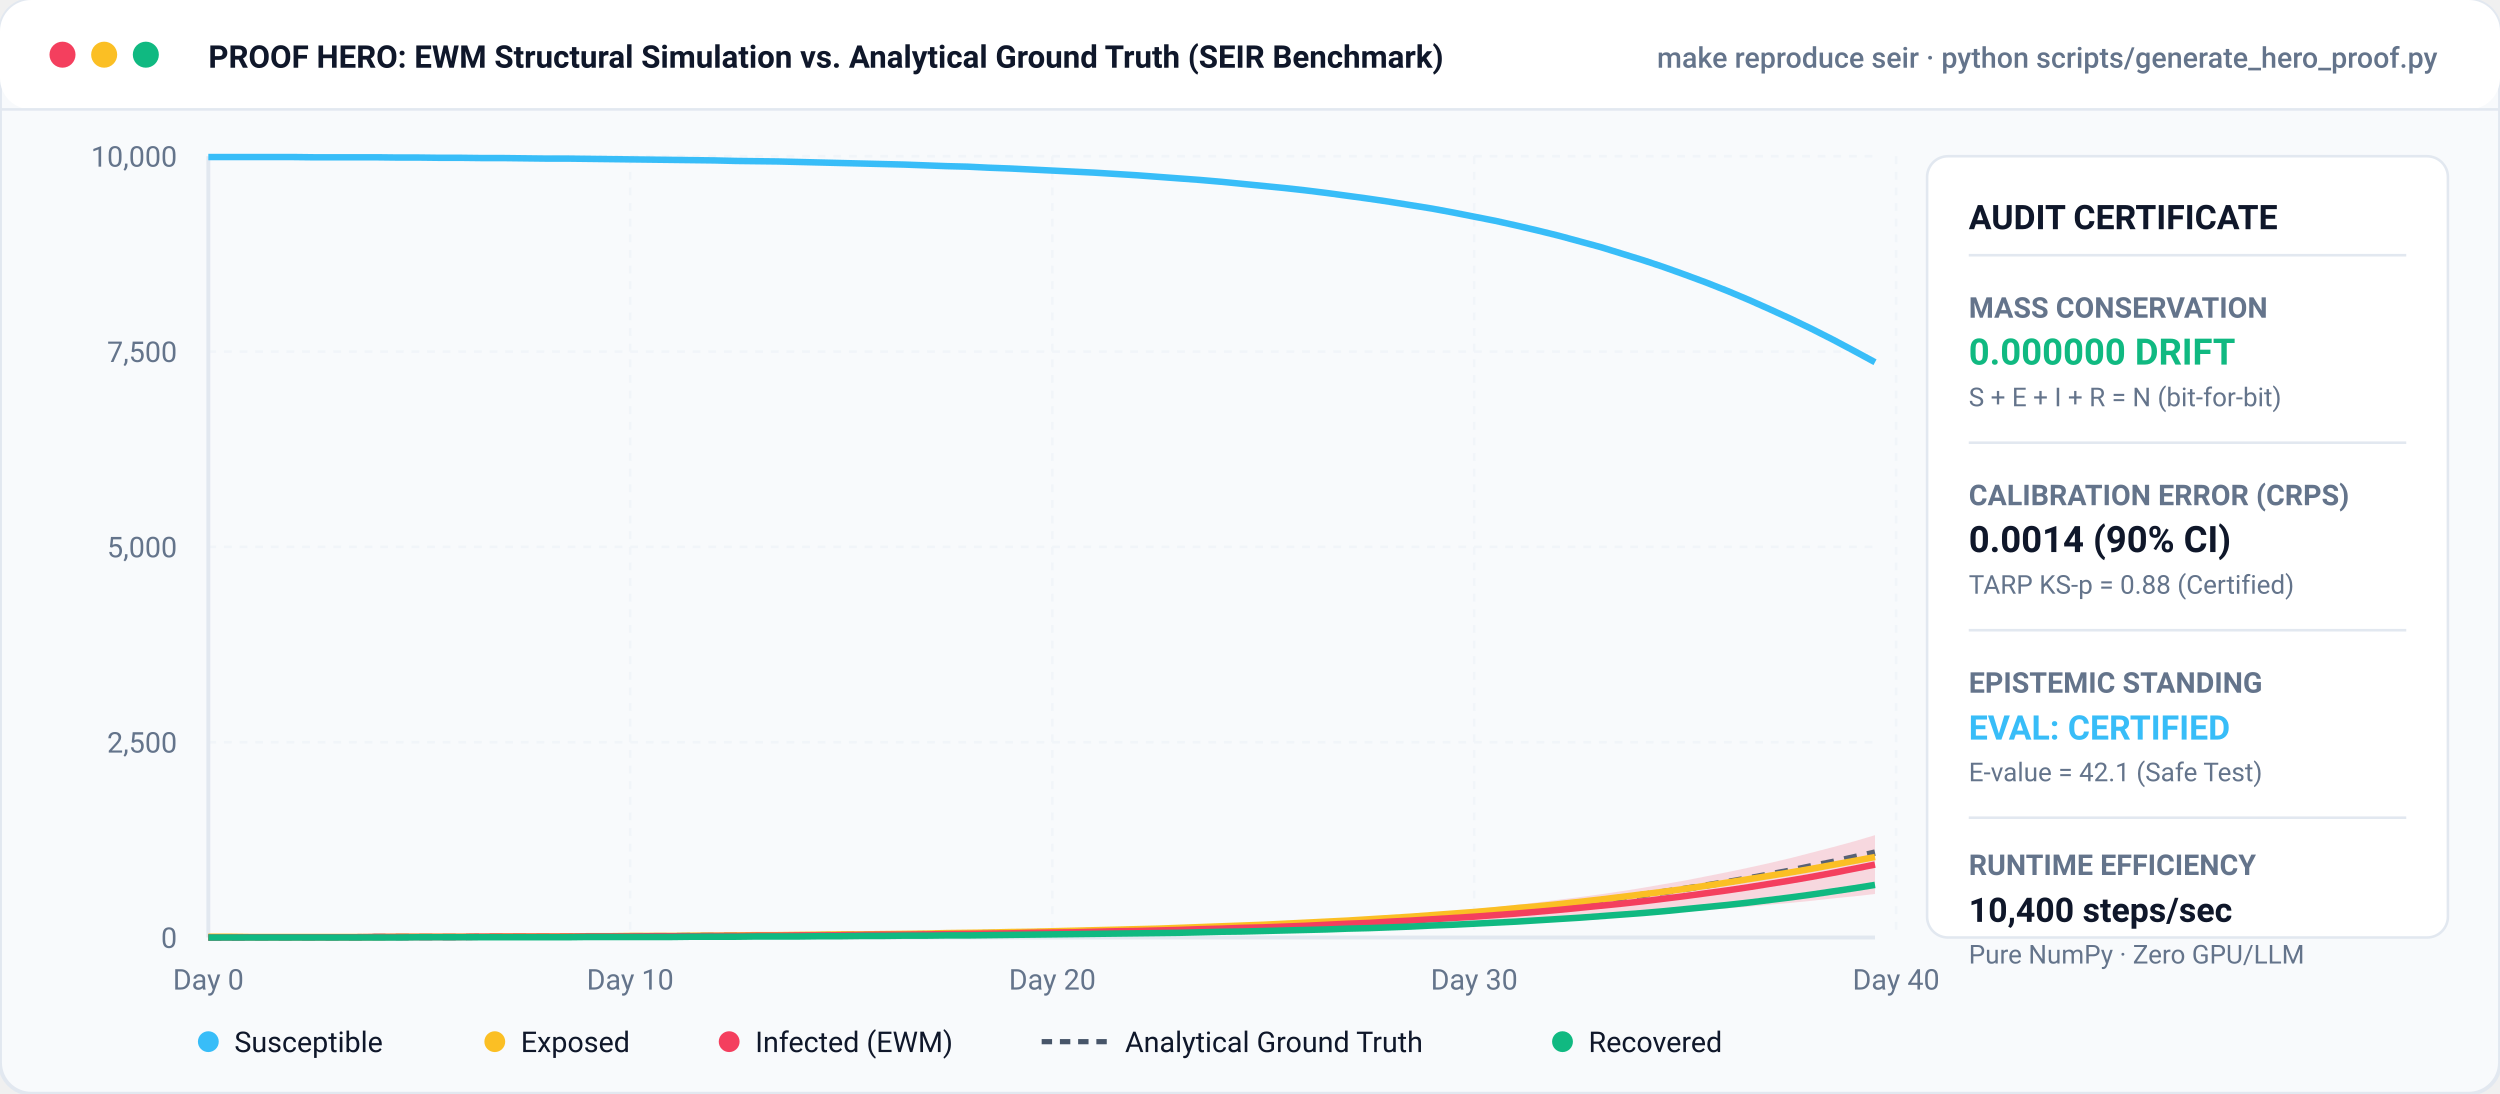
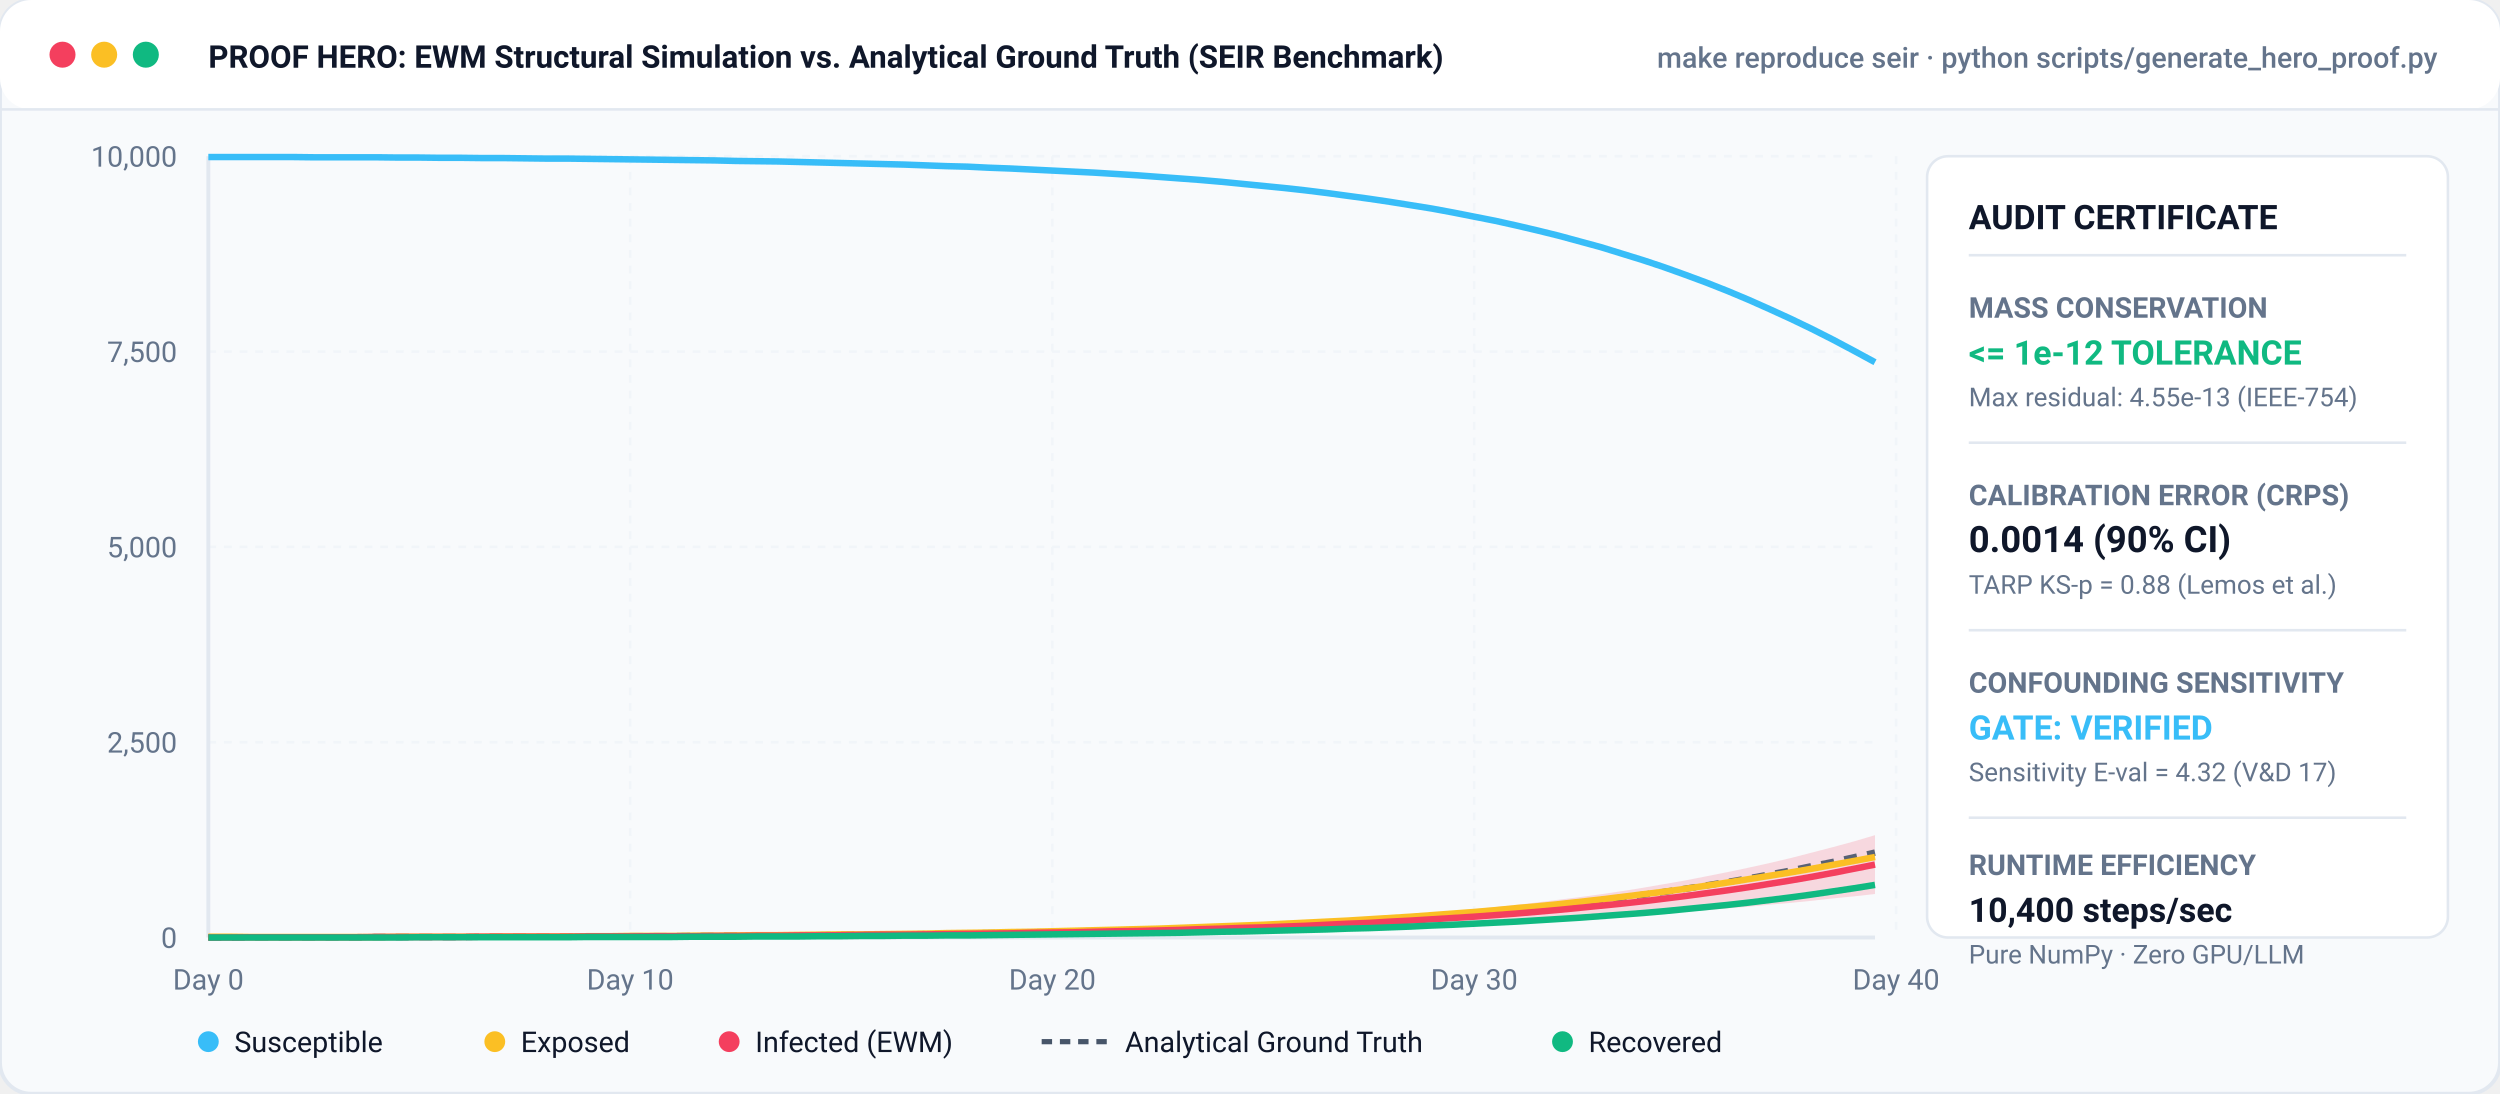
<svg xmlns="http://www.w3.org/2000/svg" viewBox="0 0 960 420" width="100%" height="auto" style="border-radius:12px;font-family:ui-sans-serif,system-ui,-apple-system,BlinkMacSystemFont,'Segoe UI',Roboto,sans-serif;">
  <rect width="960" height="420" fill="#f8fafc" rx="12" stroke="#e2e8f0" stroke-width="1.5" />
  <rect x="0" y="0" width="960" height="42" fill="#ffffff" rx="12" />
  <circle cx="24" cy="21" r="5" fill="#f43f5e" />
  <circle cx="40" cy="21" r="5" fill="#fbbf24" />
  <circle cx="56" cy="21" r="5" fill="#10b981" />
  <text x="80" y="26" font-size="12" font-weight="600" fill="#0f172a">PROOF HERO: EWM Structural Simulation vs. Analytical Ground Truth (SEIR Benchmark)</text>
  <text x="936" y="26" text-anchor="end" font-size="11" font-weight="500" fill="#64748b">make reproduce seir · python scripts/generate_hero_proof.py</text>
  <line x1="0" y1="42" x2="960" y2="42" stroke="#e2e8f0" stroke-width="1" />
  <line x1="80" y1="360.0" x2="720" y2="360.0" stroke="#f1f5f9" stroke-dasharray="3 3" stroke-width="1" />
  <text x="68" y="364.0" text-anchor="end" font-size="11" fill="#64748b">0</text>
  <line x1="80" y1="285.0" x2="720" y2="285.0" stroke="#f1f5f9" stroke-dasharray="3 3" stroke-width="1" />
  <text x="68" y="289.0" text-anchor="end" font-size="11" fill="#64748b">2,500</text>
  <line x1="80" y1="210.0" x2="720" y2="210.0" stroke="#f1f5f9" stroke-dasharray="3 3" stroke-width="1" />
  <text x="68" y="214.0" text-anchor="end" font-size="11" fill="#64748b">5,000</text>
  <line x1="80" y1="135.0" x2="720" y2="135.0" stroke="#f1f5f9" stroke-dasharray="3 3" stroke-width="1" />
  <text x="68" y="139.0" text-anchor="end" font-size="11" fill="#64748b">7,500</text>
  <line x1="80" y1="60.0" x2="720" y2="60.0" stroke="#f1f5f9" stroke-dasharray="3 3" stroke-width="1" />
  <text x="68" y="64.0" text-anchor="end" font-size="11" fill="#64748b">10,000</text>
  <line x1="80.0" y1="60" x2="80.0" y2="360" stroke="#f1f5f9" stroke-dasharray="3 3" stroke-width="1" />
  <text x="80.0" y="380" text-anchor="middle" font-size="11" fill="#64748b">Day 0</text>
  <line x1="242.0" y1="60" x2="242.0" y2="360" stroke="#f1f5f9" stroke-dasharray="3 3" stroke-width="1" />
  <text x="242.0" y="380" text-anchor="middle" font-size="11" fill="#64748b">Day 10</text>
  <line x1="404.1" y1="60" x2="404.1" y2="360" stroke="#f1f5f9" stroke-dasharray="3 3" stroke-width="1" />
  <text x="404.1" y="380" text-anchor="middle" font-size="11" fill="#64748b">Day 20</text>
  <line x1="566.1" y1="60" x2="566.1" y2="360" stroke="#f1f5f9" stroke-dasharray="3 3" stroke-width="1" />
  <text x="566.1" y="380" text-anchor="middle" font-size="11" fill="#64748b">Day 30</text>
  <line x1="728.1" y1="60" x2="728.1" y2="360" stroke="#f1f5f9" stroke-dasharray="3 3" stroke-width="1" />
  <text x="728.1" y="380" text-anchor="middle" font-size="11" fill="#64748b">Day 40</text>
  <line x1="80" y1="360" x2="720" y2="360" stroke="#e2e8f0" stroke-width="1.5" />
  <line x1="80" y1="60" x2="80" y2="360" stroke="#e2e8f0" stroke-width="1.5" />
  <path d="M 80.0,359.6 L 88.1,359.5 L 96.2,359.5 L 104.3,359.5 L 112.4,359.5 L 120.5,359.4 L 128.6,359.4 L 136.7,359.4 L 144.8,359.4 L 152.9,359.4 L 161.0,359.4 L 169.1,359.3 L 177.2,359.3 L 185.3,359.3 L 193.4,359.3 L 201.5,359.3 L 209.6,359.2 L 217.7,359.2 L 225.8,359.2 L 233.9,359.1 L 242.0,359.1 L 250.1,359.1 L 258.2,359.0 L 266.3,359.0 L 274.4,359.0 L 282.5,358.9 L 290.6,358.9 L 298.7,358.8 L 306.8,358.8 L 314.9,358.7 L 323.0,358.6 L 331.1,358.6 L 339.2,358.5 L 347.3,358.4 L 355.4,358.3 L 363.5,358.2 L 371.6,358.1 L 379.7,358.0 L 387.8,357.9 L 395.9,357.7 L 404.1,357.6 L 412.2,357.4 L 420.3,357.2 L 428.4,356.9 L 436.5,356.7 L 444.6,356.4 L 452.7,356.1 L 460.8,355.8 L 468.9,355.5 L 477.0,355.2 L 485.1,354.8 L 493.2,354.4 L 501.3,354.0 L 509.4,353.5 L 517.5,353.0 L 525.6,352.5 L 533.7,351.9 L 541.8,351.3 L 549.9,350.6 L 558.0,349.9 L 566.1,349.1 L 574.2,348.3 L 582.3,347.5 L 590.4,346.5 L 598.5,345.5 L 606.6,344.5 L 614.7,343.4 L 622.8,342.2 L 630.9,340.9 L 639.0,339.5 L 647.1,338.1 L 655.2,336.5 L 663.3,334.9 L 671.4,333.2 L 679.5,331.4 L 687.6,329.5 L 695.7,327.4 L 703.8,325.3 L 711.9,323.1 L 720.0,320.7 L 720.0,343.3 L 711.9,344.2 L 703.8,345.0 L 695.7,345.9 L 687.6,346.7 L 679.5,347.4 L 671.4,348.2 L 663.3,348.8 L 655.2,349.5 L 647.1,350.1 L 639.0,350.7 L 630.9,351.3 L 622.8,351.8 L 614.7,352.3 L 606.6,352.8 L 598.5,353.2 L 590.4,353.7 L 582.3,354.1 L 574.2,354.4 L 566.1,354.8 L 558.0,355.1 L 549.9,355.4 L 541.8,355.7 L 533.7,356.0 L 525.6,356.3 L 517.5,356.5 L 509.4,356.7 L 501.3,356.9 L 493.2,357.1 L 485.1,357.3 L 477.0,357.5 L 468.9,357.7 L 460.8,357.8 L 452.7,358.0 L 444.6,358.1 L 436.5,358.2 L 428.4,358.3 L 420.3,358.4 L 412.2,358.6 L 404.1,358.6 L 395.9,358.7 L 387.8,358.8 L 379.7,358.9 L 371.6,359.0 L 363.5,359.1 L 355.4,359.2 L 347.3,359.3 L 339.2,359.4 L 331.1,359.5 L 323.0,359.5 L 314.9,359.6 L 306.8,359.7 L 298.7,359.7 L 290.6,359.8 L 282.5,359.8 L 274.4,359.9 L 266.3,359.9 L 258.2,359.9 L 250.1,360.0 L 242.0,360.0 L 233.9,360.0 L 225.8,360.0 L 217.7,360.0 L 209.6,360.0 L 201.5,360.0 L 193.4,360.0 L 185.3,360.0 L 177.2,360.0 L 169.1,360.0 L 161.0,360.0 L 152.9,360.0 L 144.8,360.0 L 136.7,360.0 L 128.6,360.0 L 120.5,360.0 L 112.4,360.0 L 104.3,360.0 L 96.2,360.0 L 88.1,360.0 L 80.0,360.0 Z" fill="#f43f5e" fill-opacity="0.18" />
  <path d="M 80.0,360.0 L 88.1,360.0 L 96.2,359.9 L 104.3,359.9 L 112.4,359.9 L 120.5,359.9 L 128.6,359.9 L 136.7,359.9 L 144.8,359.8 L 152.9,359.8 L 161.0,359.8 L 169.1,359.8 L 177.2,359.8 L 185.3,359.7 L 193.4,359.7 L 201.5,359.7 L 209.6,359.7 L 217.7,359.6 L 225.8,359.6 L 233.9,359.6 L 242.0,359.5 L 250.1,359.5 L 258.2,359.5 L 266.3,359.4 L 274.4,359.4 L 282.5,359.3 L 290.6,359.3 L 298.7,359.2 L 306.8,359.2 L 314.9,359.1 L 323.0,359.0 L 331.1,358.9 L 339.2,358.8 L 347.3,358.8 L 355.4,358.7 L 363.5,358.5 L 371.6,358.4 L 379.7,358.3 L 387.8,358.2 L 395.9,358.0 L 404.1,357.9 L 412.2,357.7 L 420.3,357.5 L 428.4,357.3 L 436.5,357.1 L 444.6,356.9 L 452.7,356.7 L 460.8,356.4 L 468.9,356.1 L 477.0,355.8 L 485.1,355.5 L 493.2,355.1 L 501.3,354.8 L 509.4,354.4 L 517.5,353.9 L 525.6,353.5 L 533.7,353.0 L 541.8,352.5 L 549.9,351.9 L 558.0,351.3 L 566.1,350.6 L 574.2,349.9 L 582.3,349.2 L 590.4,348.4 L 598.5,347.6 L 606.6,346.7 L 614.7,345.7 L 622.8,344.7 L 630.9,343.6 L 639.0,342.5 L 647.1,341.3 L 655.2,340.0 L 663.3,338.7 L 671.4,337.3 L 679.5,335.8 L 687.6,334.3 L 695.7,332.6 L 703.8,331.0 L 711.9,329.2 L 720.0,327.4" fill="none" stroke="#475569" stroke-width="2.5" stroke-dasharray="5 4" opacity="0.9" />
  <path d="M 80.0,60.3 L 88.1,60.3 L 96.2,60.3 L 104.3,60.3 L 112.4,60.3 L 120.5,60.4 L 128.6,60.4 L 136.7,60.4 L 144.8,60.4 L 152.9,60.5 L 161.0,60.5 L 169.1,60.6 L 177.2,60.6 L 185.3,60.7 L 193.4,60.7 L 201.5,60.8 L 209.6,60.9 L 217.7,60.9 L 225.8,61.0 L 233.9,61.1 L 242.0,61.2 L 250.1,61.3 L 258.2,61.4 L 266.3,61.5 L 274.4,61.6 L 282.5,61.8 L 290.6,61.9 L 298.7,62.0 L 306.8,62.2 L 314.9,62.4 L 323.0,62.6 L 331.1,62.8 L 339.2,63.0 L 347.3,63.2 L 355.4,63.5 L 363.5,63.8 L 371.6,64.0 L 379.7,64.4 L 387.8,64.7 L 395.9,65.1 L 404.1,65.5 L 412.2,65.9 L 420.3,66.3 L 428.4,66.8 L 436.5,67.3 L 444.6,67.9 L 452.7,68.5 L 460.8,69.1 L 468.9,69.8 L 477.0,70.6 L 485.1,71.4 L 493.2,72.2 L 501.3,73.1 L 509.4,74.1 L 517.5,75.2 L 525.6,76.3 L 533.7,77.5 L 541.8,78.8 L 549.9,80.1 L 558.0,81.6 L 566.1,83.2 L 574.2,84.8 L 582.3,86.6 L 590.4,88.5 L 598.5,90.5 L 606.6,92.7 L 614.7,94.9 L 622.8,97.4 L 630.9,99.9 L 639.0,102.6 L 647.1,105.5 L 655.2,108.5 L 663.3,111.7 L 671.4,115.1 L 679.5,118.7 L 687.6,122.4 L 695.7,126.3 L 703.8,130.4 L 711.9,134.7 L 720.0,139.1" fill="none" stroke="#38bdf8" stroke-width="2.5" />
  <path d="M 80.0,359.7 L 88.1,359.7 L 96.2,359.8 L 104.3,359.8 L 112.4,359.8 L 120.5,359.8 L 128.6,359.8 L 136.7,359.8 L 144.8,359.8 L 152.9,359.7 L 161.0,359.7 L 169.1,359.7 L 177.2,359.7 L 185.3,359.7 L 193.4,359.6 L 201.5,359.6 L 209.6,359.6 L 217.7,359.6 L 225.8,359.5 L 233.9,359.5 L 242.0,359.4 L 250.1,359.4 L 258.2,359.4 L 266.3,359.3 L 274.4,359.3 L 282.5,359.2 L 290.6,359.1 L 298.7,359.1 L 306.8,359.0 L 314.9,358.9 L 323.0,358.8 L 331.1,358.8 L 339.2,358.7 L 347.3,358.6 L 355.4,358.5 L 363.5,358.3 L 371.6,358.2 L 379.7,358.1 L 387.8,357.9 L 395.9,357.8 L 404.1,357.6 L 412.2,357.4 L 420.3,357.2 L 428.4,357.0 L 436.5,356.8 L 444.6,356.6 L 452.7,356.3 L 460.8,356.0 L 468.9,355.7 L 477.0,355.4 L 485.1,355.1 L 493.2,354.7 L 501.3,354.3 L 509.4,353.9 L 517.5,353.5 L 525.6,353.0 L 533.7,352.5 L 541.8,352.0 L 549.9,351.4 L 558.0,350.8 L 566.1,350.2 L 574.2,349.5 L 582.3,348.7 L 590.4,348.0 L 598.5,347.2 L 606.6,346.3 L 614.7,345.4 L 622.8,344.4 L 630.9,343.4 L 639.0,342.4 L 647.1,341.3 L 655.2,340.1 L 663.3,338.9 L 671.4,337.6 L 679.5,336.3 L 687.6,335.0 L 695.7,333.6 L 703.8,332.1 L 711.9,330.6 L 720.0,329.1" fill="none" stroke="#fbbf24" stroke-width="2.5" />
  <path d="M 80.0,360.0 L 88.1,360.0 L 96.2,359.9 L 104.3,359.9 L 112.4,359.9 L 120.5,359.9 L 128.6,359.9 L 136.7,359.9 L 144.8,359.8 L 152.9,359.8 L 161.0,359.8 L 169.1,359.8 L 177.2,359.8 L 185.3,359.7 L 193.4,359.7 L 201.5,359.7 L 209.6,359.7 L 217.7,359.7 L 225.8,359.6 L 233.9,359.6 L 242.0,359.6 L 250.1,359.5 L 258.2,359.5 L 266.3,359.5 L 274.4,359.4 L 282.5,359.4 L 290.6,359.3 L 298.7,359.3 L 306.8,359.2 L 314.9,359.2 L 323.0,359.1 L 331.1,359.0 L 339.2,358.9 L 347.3,358.9 L 355.4,358.8 L 363.5,358.7 L 371.6,358.6 L 379.7,358.5 L 387.8,358.4 L 395.9,358.2 L 404.1,358.1 L 412.2,358.0 L 420.3,357.8 L 428.4,357.6 L 436.5,357.5 L 444.6,357.3 L 452.7,357.1 L 460.8,356.8 L 468.9,356.6 L 477.0,356.3 L 485.1,356.1 L 493.2,355.8 L 501.3,355.5 L 509.4,355.1 L 517.5,354.7 L 525.6,354.4 L 533.7,353.9 L 541.8,353.5 L 549.9,353.0 L 558.0,352.5 L 566.1,352.0 L 574.2,351.4 L 582.3,350.8 L 590.4,350.1 L 598.5,349.4 L 606.6,348.6 L 614.7,347.8 L 622.8,347.0 L 630.9,346.1 L 639.0,345.1 L 647.1,344.1 L 655.2,343.0 L 663.3,341.9 L 671.4,340.7 L 679.5,339.4 L 687.6,338.1 L 695.7,336.7 L 703.8,335.2 L 711.9,333.6 L 720.0,332.0" fill="none" stroke="#f43f5e" stroke-width="2.5" />
  <path d="M 80.0,360.0 L 88.1,360.0 L 96.2,360.0 L 104.3,360.0 L 112.4,360.0 L 120.5,360.0 L 128.6,360.0 L 136.7,360.0 L 144.8,360.0 L 152.9,360.0 L 161.0,359.9 L 169.1,359.9 L 177.2,359.9 L 185.3,359.9 L 193.4,359.9 L 201.5,359.9 L 209.6,359.9 L 217.7,359.9 L 225.8,359.8 L 233.9,359.8 L 242.0,359.8 L 250.1,359.8 L 258.2,359.8 L 266.3,359.7 L 274.4,359.7 L 282.5,359.7 L 290.6,359.6 L 298.7,359.6 L 306.8,359.6 L 314.9,359.5 L 323.0,359.5 L 331.1,359.4 L 339.2,359.4 L 347.3,359.3 L 355.4,359.3 L 363.5,359.2 L 371.6,359.2 L 379.7,359.1 L 387.8,359.0 L 395.9,358.9 L 404.1,358.8 L 412.2,358.7 L 420.3,358.6 L 428.4,358.5 L 436.5,358.4 L 444.6,358.3 L 452.7,358.2 L 460.8,358.0 L 468.9,357.8 L 477.0,357.7 L 485.1,357.5 L 493.2,357.3 L 501.3,357.1 L 509.4,356.9 L 517.5,356.6 L 525.6,356.4 L 533.7,356.1 L 541.8,355.8 L 549.9,355.4 L 558.0,355.1 L 566.1,354.7 L 574.2,354.3 L 582.3,353.9 L 590.4,353.4 L 598.5,352.9 L 606.6,352.4 L 614.7,351.8 L 622.8,351.2 L 630.9,350.6 L 639.0,349.9 L 647.1,349.1 L 655.2,348.3 L 663.3,347.5 L 671.4,346.6 L 679.5,345.6 L 687.6,344.6 L 695.7,343.5 L 703.8,342.3 L 711.9,341.1 L 720.0,339.8" fill="none" stroke="#10b981" stroke-width="2.5" />
  <rect x="740" y="60" width="200" height="300" fill="#ffffff" rx="8" stroke="#e2e8f0" stroke-width="1" />
  <text x="756" y="88" font-size="13" font-weight="700" fill="#0f172a">AUDIT CERTIFICATE</text>
  <line x1="756" y1="98" x2="924" y2="98" stroke="#e2e8f0" stroke-width="1" />
  <text x="756" y="122" font-size="11" font-weight="600" fill="#64748b">MASS CONSERVATION</text>
-   <text x="756" y="140" font-size="14" font-weight="700" fill="#10b981">0.000000 DRIFT</text>
-   <text x="756" y="156" font-size="10" fill="#64748b">S + E + I + R = N (bit-for-bit)</text>
+   <text x="756" y="140" font-size="13" font-weight="700" fill="#10b981">&lt;= 1e-12 TOLERANCE</text>
+   <text x="756" y="156" font-size="10" fill="#64748b">Max residual: 4.55e-13 (IEEE-754)</text>
  <line x1="756" y1="170" x2="924" y2="170" stroke="#e2e8f0" stroke-width="1" />
  <text x="756" y="194" font-size="11" font-weight="600" fill="#64748b">CALIBRATION ERROR (CRPS)</text>
  <text x="756" y="212" font-size="14" font-weight="700" fill="#0f172a">0.0014 (90% CI)</text>
-   <text x="756" y="228" font-size="10" fill="#64748b">TARP KS-p = 0.88 (Certified)</text>
+   <text x="756" y="228" font-size="10" fill="#64748b">TARP KS-p = 0.88 (Lemos et al.)</text>
  <line x1="756" y1="242" x2="924" y2="242" stroke="#e2e8f0" stroke-width="1" />
-   <text x="756" y="266" font-size="11" font-weight="600" fill="#64748b">EPISTEMIC STANDING</text>
-   <text x="756" y="284" font-size="13" font-weight="700" fill="#38bdf8">EVAL: CERTIFIED</text>
-   <text x="756" y="300" font-size="10" fill="#64748b">E-value = 42.1 (Safe Test)</text>
+   <text x="756" y="266" font-size="11" font-weight="600" fill="#64748b">CONFOUNDING SENSITIVITY</text>
+   <text x="756" y="284" font-size="13" font-weight="700" fill="#38bdf8">GATE: VERIFIED</text>
+   <text x="756" y="300" font-size="10" fill="#64748b">Sensitivity E-val = 4.32 (V&amp;D 17)</text>
  <line x1="756" y1="314" x2="924" y2="314" stroke="#e2e8f0" stroke-width="1" />
  <text x="756" y="336" font-size="11" font-weight="600" fill="#64748b">RUNTIME EFFICIENCY</text>
  <text x="756" y="354" font-size="13" font-weight="700" fill="#0f172a">10,400 steps/sec</text>
  <text x="756" y="370" font-size="10" fill="#64748b">Pure NumPy · Zero GPU/LLM</text>
  <circle cx="80" cy="400" r="4" fill="#38bdf8" />
  <text x="90" y="404" font-size="11" fill="#0f172a">Susceptible</text>
  <circle cx="190" cy="400" r="4" fill="#fbbf24" />
  <text x="200" y="404" font-size="11" fill="#0f172a">Exposed</text>
  <circle cx="280" cy="400" r="4" fill="#f43f5e" />
  <text x="290" y="404" font-size="11" fill="#0f172a">Infected (EWM)</text>
  <line x1="400" y1="400" x2="425" y2="400" stroke="#475569" stroke-width="2" stroke-dasharray="4 3" />
  <text x="432" y="404" font-size="11" fill="#0f172a">Analytical Ground Truth</text>
  <circle cx="600" cy="400" r="4" fill="#10b981" />
  <text x="610" y="404" font-size="11" fill="#0f172a">Recovered</text>
</svg>
